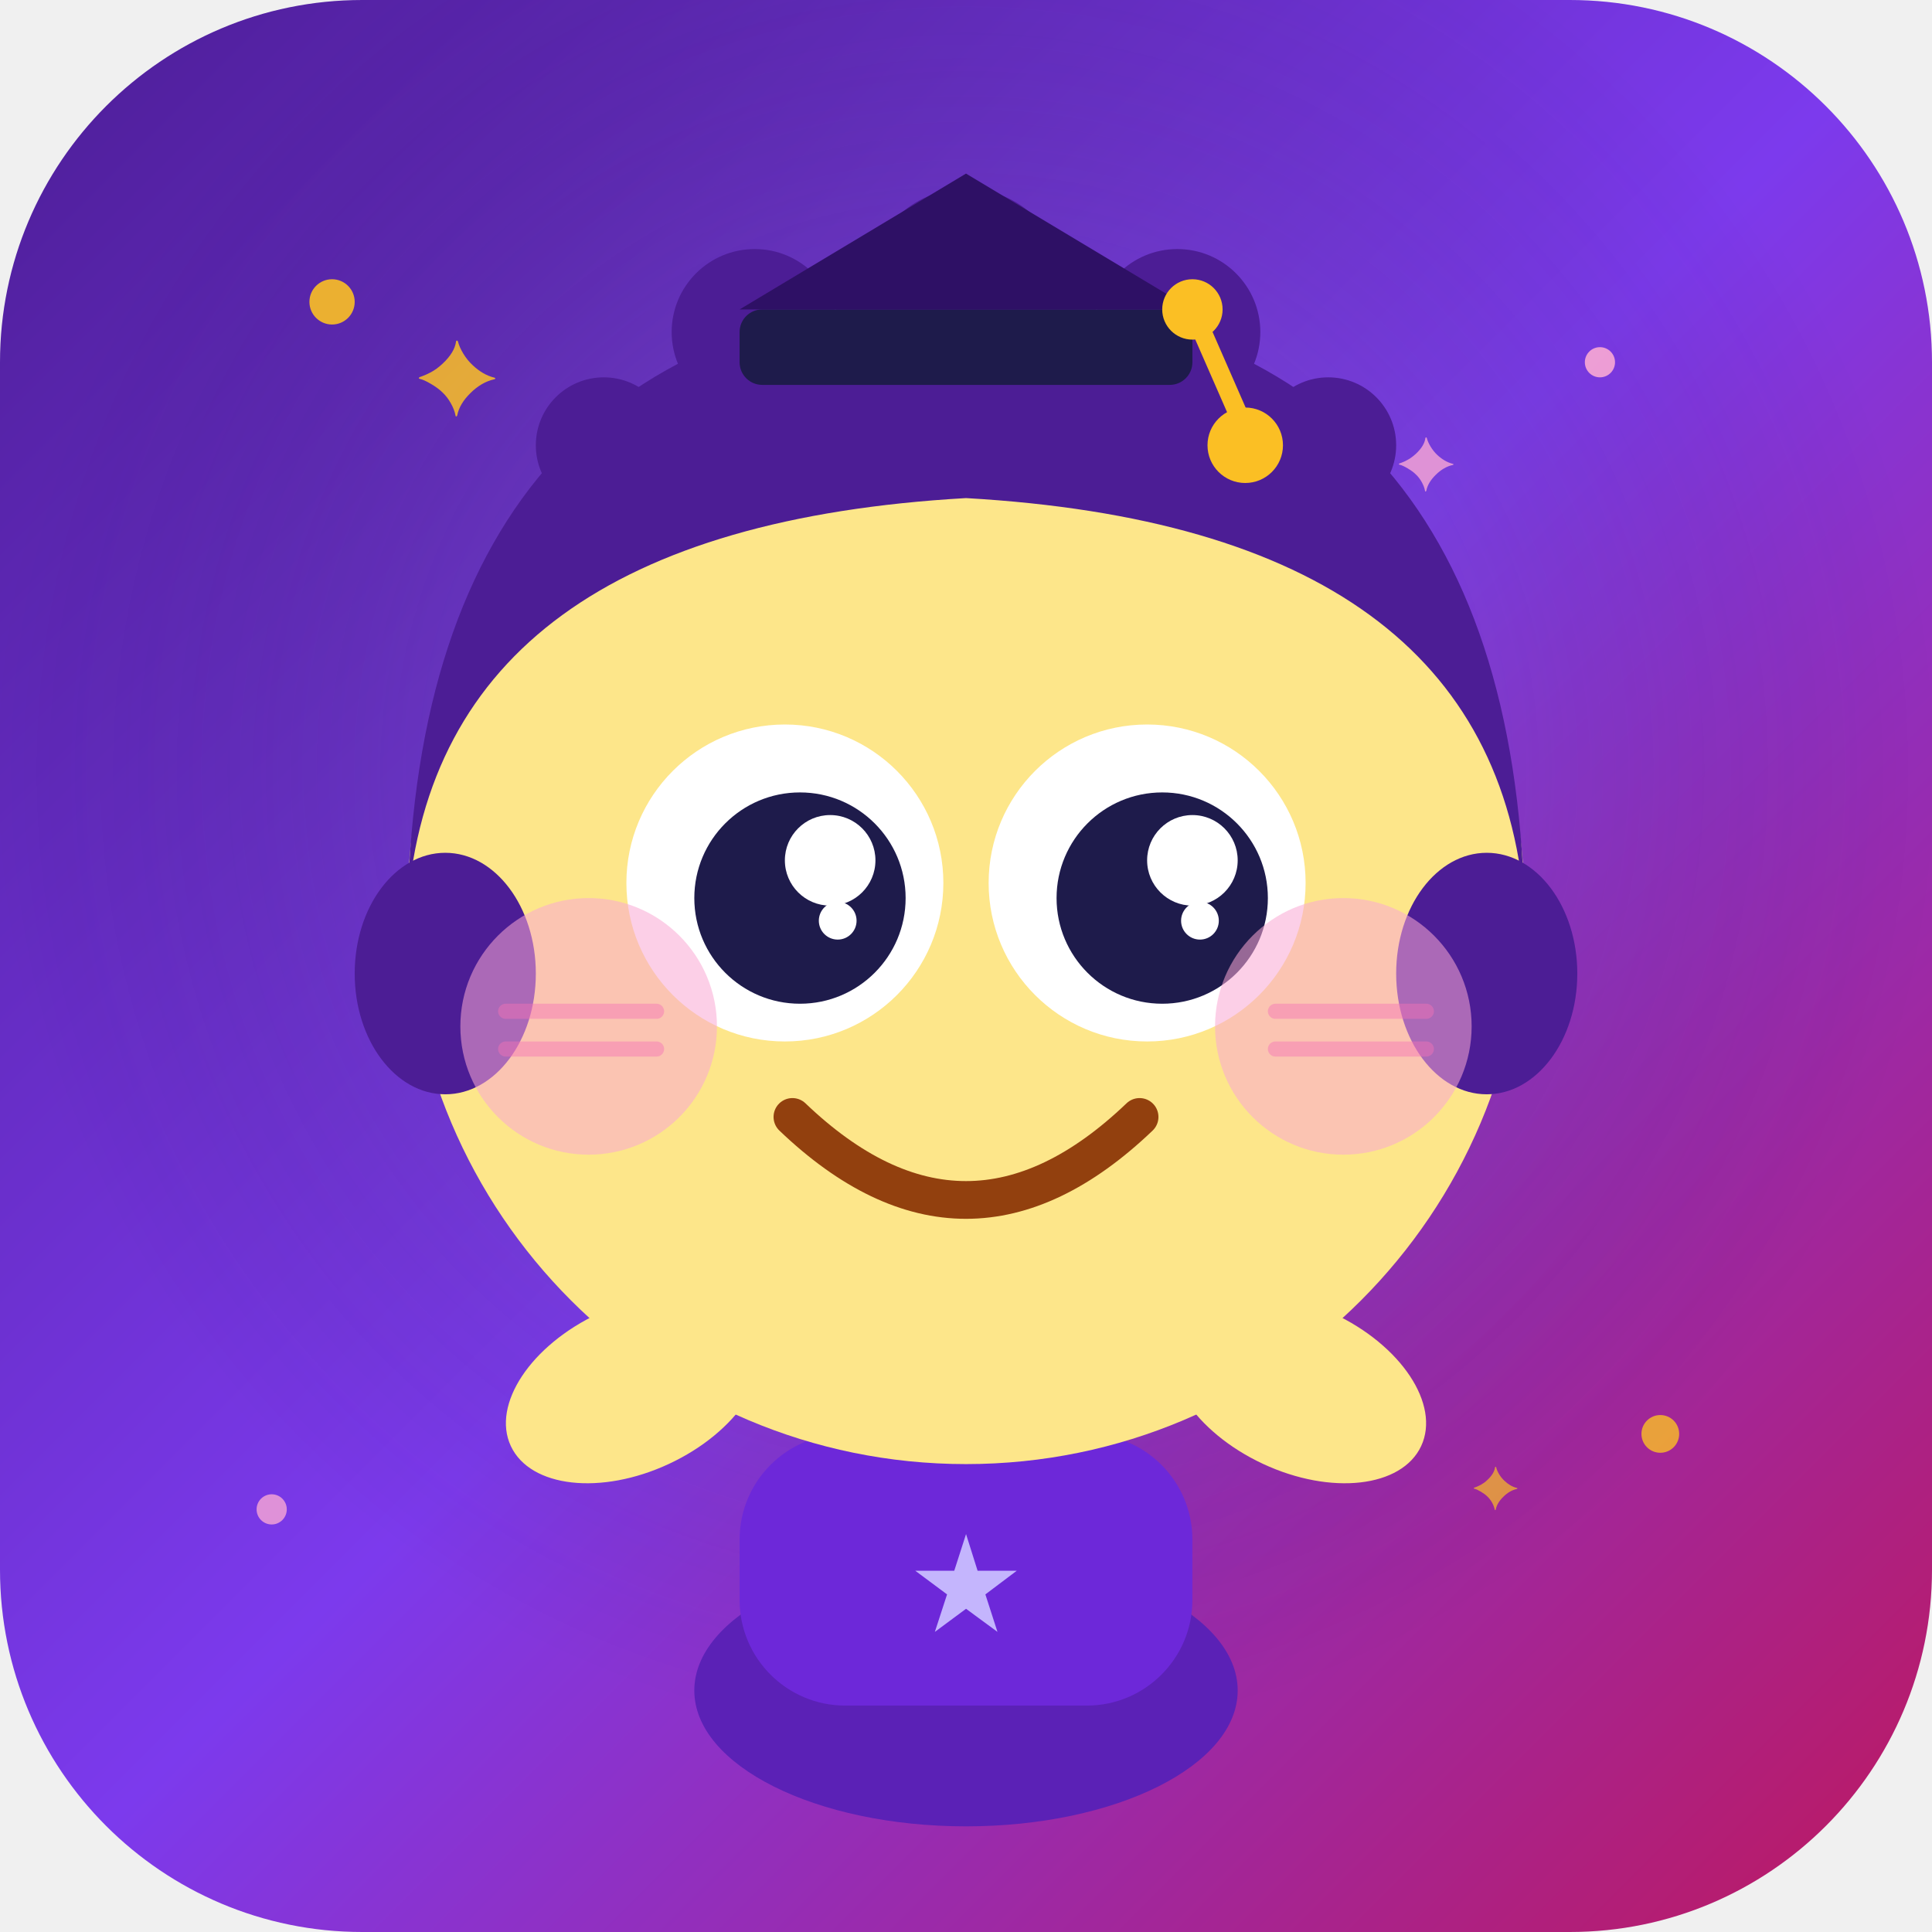
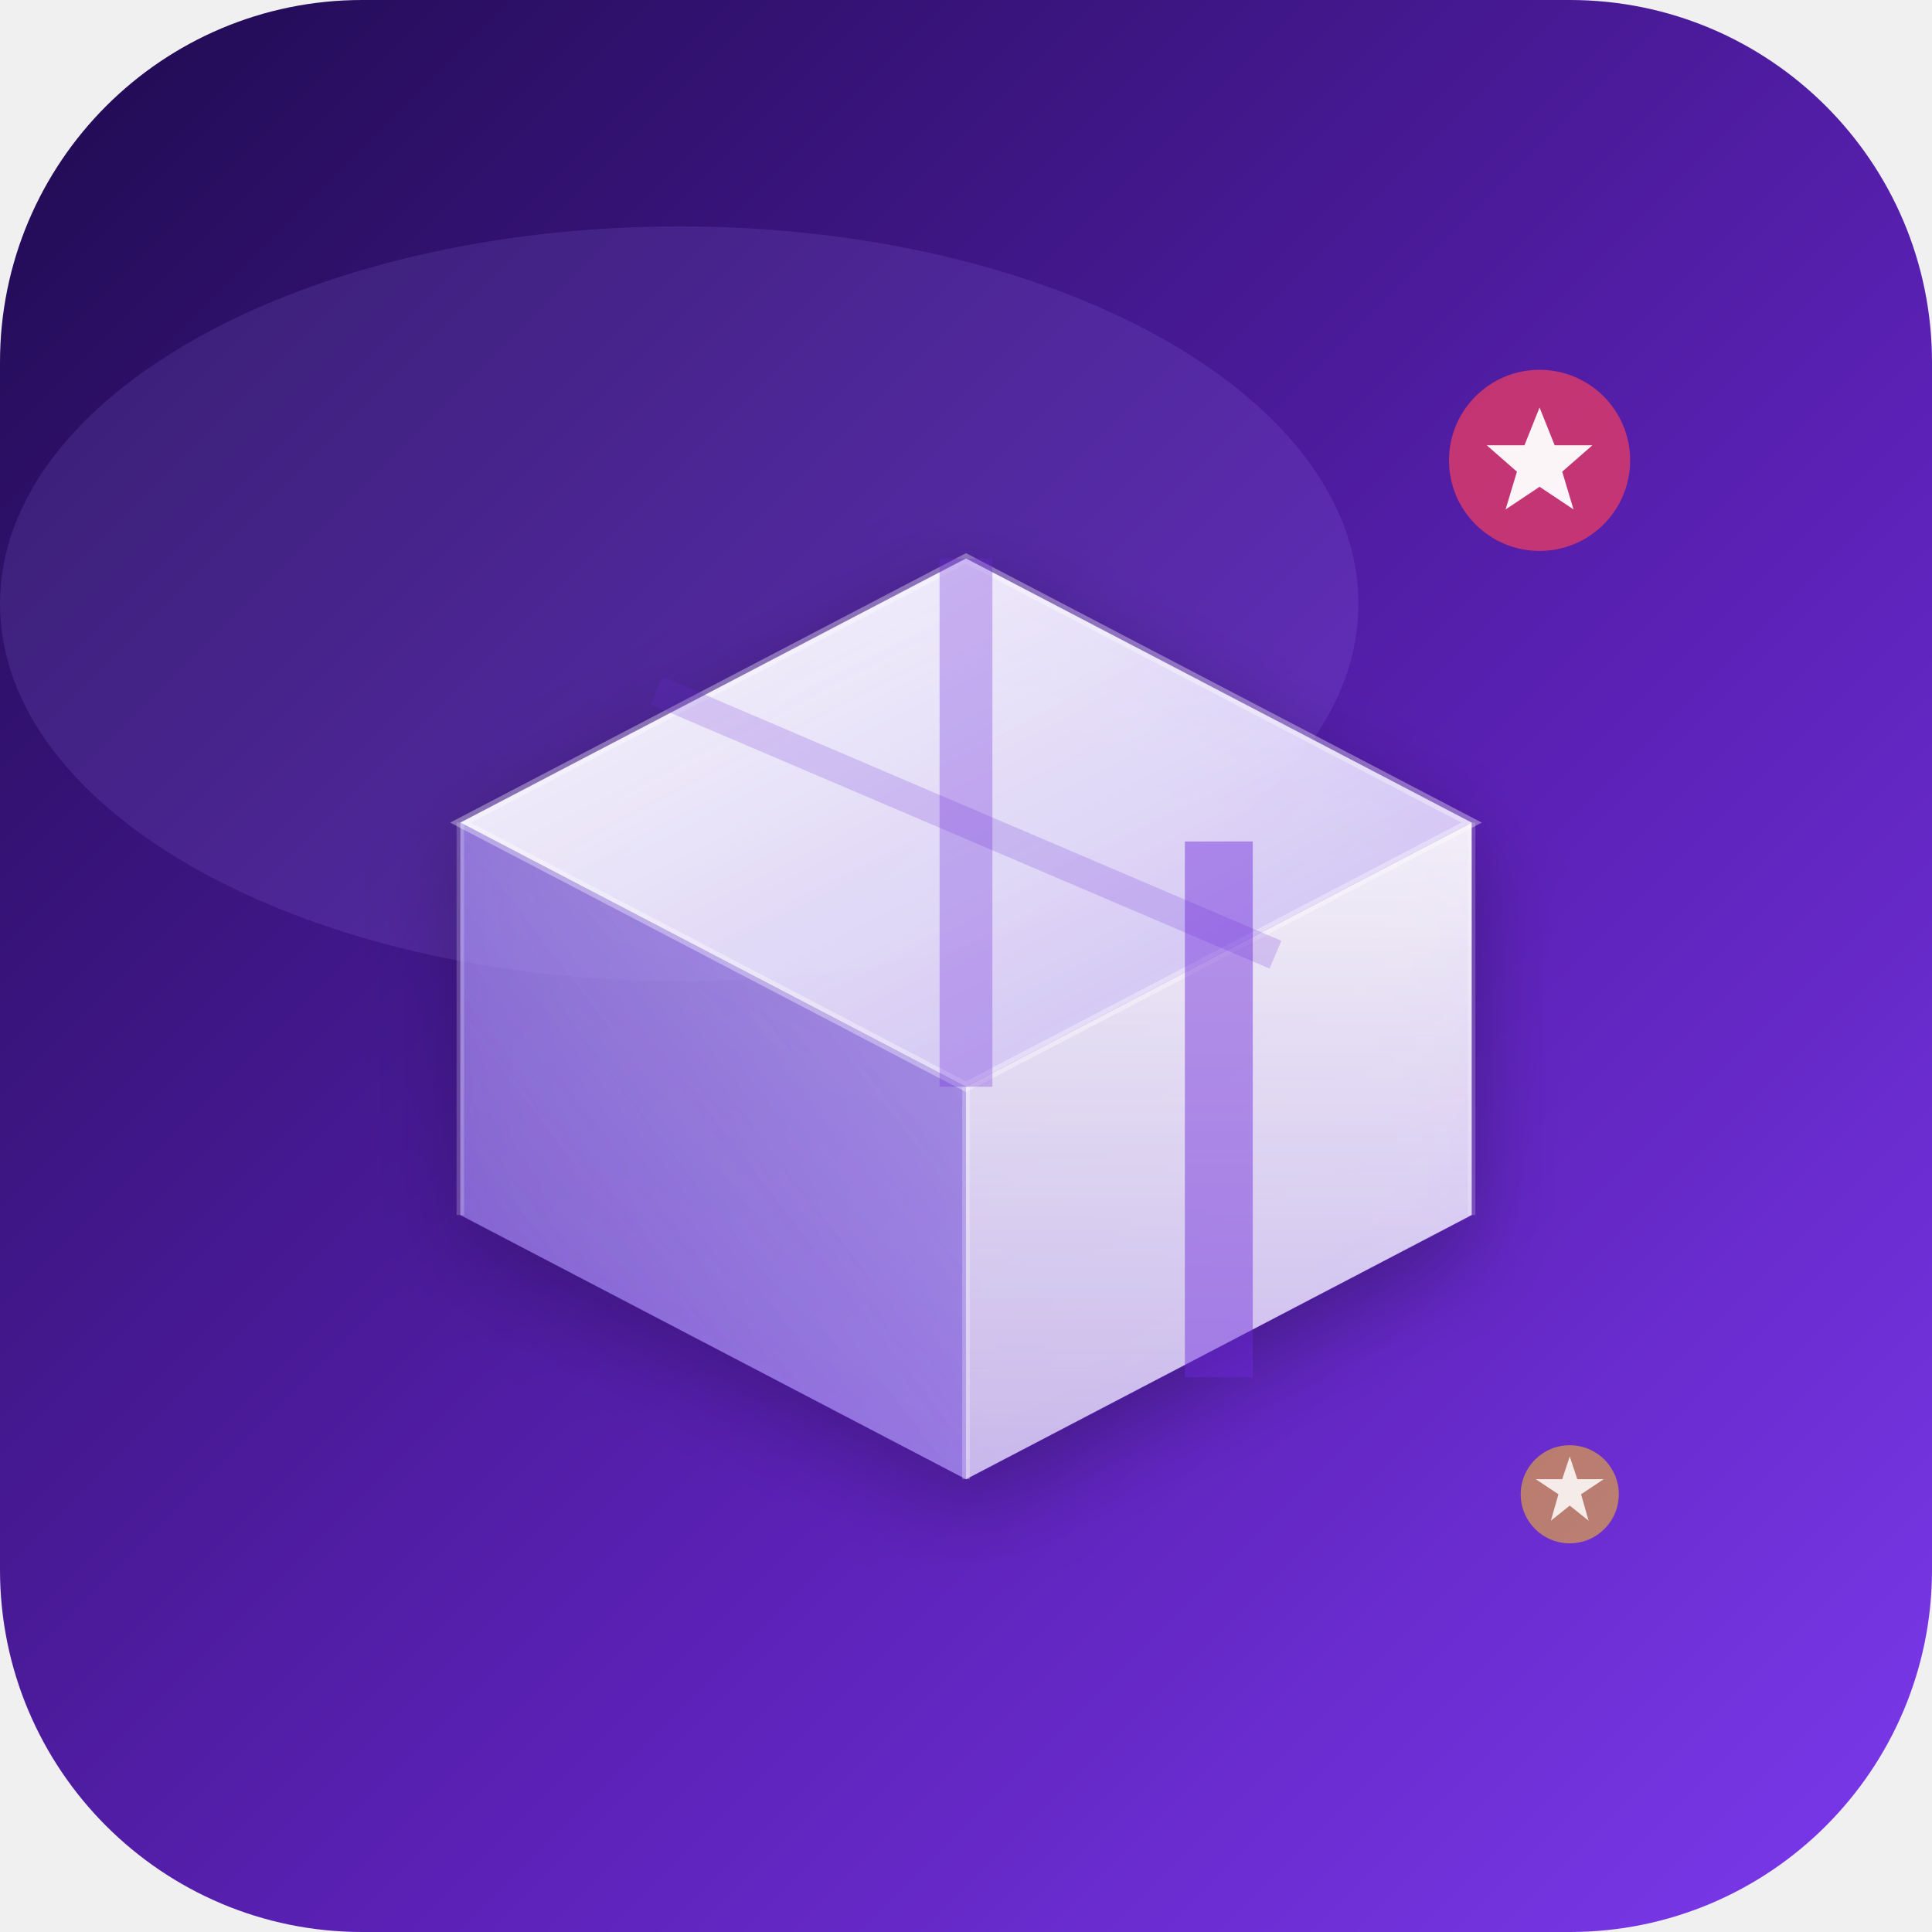
<svg xmlns="http://www.w3.org/2000/svg" viewBox="0 0 512 512">
  <defs>
    <linearGradient id="bg" x1="0%" y1="0%" x2="100%" y2="100%">
-       <stop offset="0%" stop-color="#4c1d95" />
-       <stop offset="50%" stop-color="#7c3aed" />
-       <stop offset="100%" stop-color="#be185d" />
+       <stop offset="0%" stop-color="#1e0a4e" />
+       <stop offset="60%" stop-color="#5b21b6" />
+       <stop offset="100%" stop-color="#7c3aed" />
    </linearGradient>
-     <radialGradient id="glow" cx="50%" cy="40%" r="50%">
-       <stop offset="0%" stop-color="rgba(196,181,253,0.3)" />
-       <stop offset="100%" stop-color="rgba(0,0,0,0)" />
-     </radialGradient>
+     <linearGradient id="topFace" x1="0%" y1="0%" x2="100%" y2="100%">
+       <stop offset="0%" stop-color="rgba(255,255,255,0.98)" />
+       <stop offset="100%" stop-color="rgba(220,210,255,0.85)" />
+     </linearGradient>
+     <linearGradient id="leftFace" x1="100%" y1="0%" x2="0%" y2="100%">
+       <stop offset="0%" stop-color="rgba(196,181,253,0.75)" />
+       <stop offset="100%" stop-color="rgba(167,139,250,0.55)" />
+     </linearGradient>
+     <linearGradient id="rightFace" x1="0%" y1="0%" x2="0%" y2="100%">
+       <stop offset="0%" stop-color="rgba(255,255,255,0.92)" />
+       <stop offset="100%" stop-color="rgba(233,226,255,0.75)" />
+     </linearGradient>
+     <filter id="shadow" x="-10%" y="-10%" width="120%" height="130%">
+       <feDropShadow dx="0" dy="8" stdDeviation="12" flood-color="rgba(0,0,0,0.35)" />
+     </filter>
  </defs>
  <rect width="512" height="512" rx="96" fill="url(#bg)" />
-   <rect width="512" height="512" rx="96" fill="url(#glow)" />
-   <circle cx="88" cy="80" r="6" fill="#fbbf24" opacity="0.9" />
-   <circle cx="424" cy="96" r="4" fill="#f9a8d4" opacity="0.9" />
-   <circle cx="440" cy="380" r="5" fill="#fbbf24" opacity="0.8" />
-   <circle cx="72" cy="400" r="4" fill="#f9a8d4" opacity="0.8" />
-   <text x="110" y="110" font-size="28" fill="#fbbf24" opacity="0.85">✦</text>
-   <text x="370" y="130" font-size="20" fill="#f9a8d4" opacity="0.8">✦</text>
-   <text x="390" y="400" font-size="16" fill="#fbbf24" opacity="0.7">✦</text>
-   <ellipse cx="256" cy="448" rx="72" ry="36" fill="#5b21b6" />
-   <rect x="196" y="380" width="120" height="72" rx="28" fill="#6d28d9" />
-   <text x="256" y="432" text-anchor="middle" font-size="36" fill="#c4b5fd">★</text>
-   <ellipse cx="168" cy="368" rx="36" ry="22" fill="#fde68a" transform="rotate(-25 168 368)" />
-   <ellipse cx="344" cy="368" rx="36" ry="22" fill="#fde68a" transform="rotate(25 344 368)" />
-   <circle cx="256" cy="240" r="148" fill="#fde68a" />
-   <path d="M108 240 Q112 84 256 78 Q400 84 404 240 Q396 140 256 132 Q116 140 108 240Z" fill="#4c1d95" />
-   <circle cx="256" cy="76" r="26" fill="#4c1d95" />
-   <circle cx="200" cy="88" r="22" fill="#4c1d95" />
-   <circle cx="312" cy="88" r="22" fill="#4c1d95" />
-   <circle cx="160" cy="118" r="18" fill="#4c1d95" />
-   <circle cx="352" cy="118" r="18" fill="#4c1d95" />
-   <ellipse cx="118" cy="258" rx="24" ry="32" fill="#4c1d95" />
-   <ellipse cx="394" cy="258" rx="24" ry="32" fill="#4c1d95" />
-   <circle cx="208" cy="234" r="42" fill="white" />
-   <circle cx="304" cy="234" r="42" fill="white" />
-   <circle cx="212" cy="238" r="28" fill="#1e1b4b" />
-   <circle cx="308" cy="238" r="28" fill="#1e1b4b" />
-   <circle cx="220" cy="228" r="12" fill="white" />
-   <circle cx="316" cy="228" r="12" fill="white" />
-   <circle cx="222" cy="244" r="5" fill="white" />
-   <circle cx="318" cy="244" r="5" fill="white" />
-   <circle cx="156" cy="272" r="34" fill="#f9a8d4" opacity="0.55" />
-   <circle cx="356" cy="272" r="34" fill="#f9a8d4" opacity="0.55" />
-   <line x1="134" y1="268" x2="174" y2="268" stroke="#f472b6" stroke-width="4" stroke-linecap="round" opacity="0.45" />
-   <line x1="134" y1="278" x2="174" y2="278" stroke="#f472b6" stroke-width="4" stroke-linecap="round" opacity="0.45" />
-   <line x1="338" y1="268" x2="378" y2="268" stroke="#f472b6" stroke-width="4" stroke-linecap="round" opacity="0.45" />
-   <line x1="338" y1="278" x2="378" y2="278" stroke="#f472b6" stroke-width="4" stroke-linecap="round" opacity="0.45" />
-   <path d="M210 296 Q256 340 302 296" stroke="#92400e" stroke-width="10" fill="none" stroke-linecap="round" />
-   <rect x="196" y="82" width="120" height="20" rx="6" fill="#1e1b4b" />
-   <polygon points="256,46 196,82 316,82" fill="#2e1065" />
-   <circle cx="316" cy="82" r="8" fill="#fbbf24" />
-   <line x1="316" y1="82" x2="330" y2="114" stroke="#fbbf24" stroke-width="5" stroke-linecap="round" />
-   <circle cx="330" cy="118" r="10" fill="#fbbf24" />
+   <ellipse cx="180" cy="160" rx="180" ry="100" fill="rgba(167,139,250,0.14)" />
+   <g filter="url(#shadow)">
+     <path d="M256 148 L390 218 L256 288 L122 218 Z" fill="url(#topFace)" />
+     <path d="M122 218 L256 288 L256 392 L122 322 Z" fill="url(#leftFace)" />
+     <path d="M256 288 L390 218 L390 322 L256 392 Z" fill="url(#rightFace)" />
+   </g>
+   <path d="M256 148 L390 218 L256 288 L122 218 Z" fill="none" stroke="rgba(255,255,255,0.35)" stroke-width="2.5" />
+   <line x1="256" y1="288" x2="256" y2="392" stroke="rgba(255,255,255,0.25)" stroke-width="2" />
+   <line x1="122" y1="218" x2="122" y2="322" stroke="rgba(255,255,255,0.2)" stroke-width="2" />
+   <line x1="390" y1="218" x2="390" y2="322" stroke="rgba(255,255,255,0.2)" stroke-width="2" />
+   <path d="M323 232 L323 356" stroke="rgba(109,40,217,0.45)" stroke-width="18" stroke-linecap="square" />
+   <path d="M256 148 L256 288" stroke="rgba(109,40,217,0.3)" stroke-width="14" />
+   <path d="M174 183 L338 253" stroke="rgba(109,40,217,0.2)" stroke-width="8" />
+   <circle cx="408" cy="122" r="24" fill="rgba(244,63,94,0.7)" />
+   <path d="M408 108 L412 118 L422 118 L414 125 L417 135 L408 129 L399 135 L402 125 L394 118 L404 118 Z" fill="rgba(255,255,255,0.95)" />
+   <circle cx="416" cy="396" r="13" fill="rgba(251,191,36,0.55)" />
+   <path d="M416 386 L418 392 L425 392 L419 396 L421 403 L416 399 L411 403 L413 396 L407 392 L414 392 Z" fill="rgba(255,255,255,0.85)" />
</svg>
